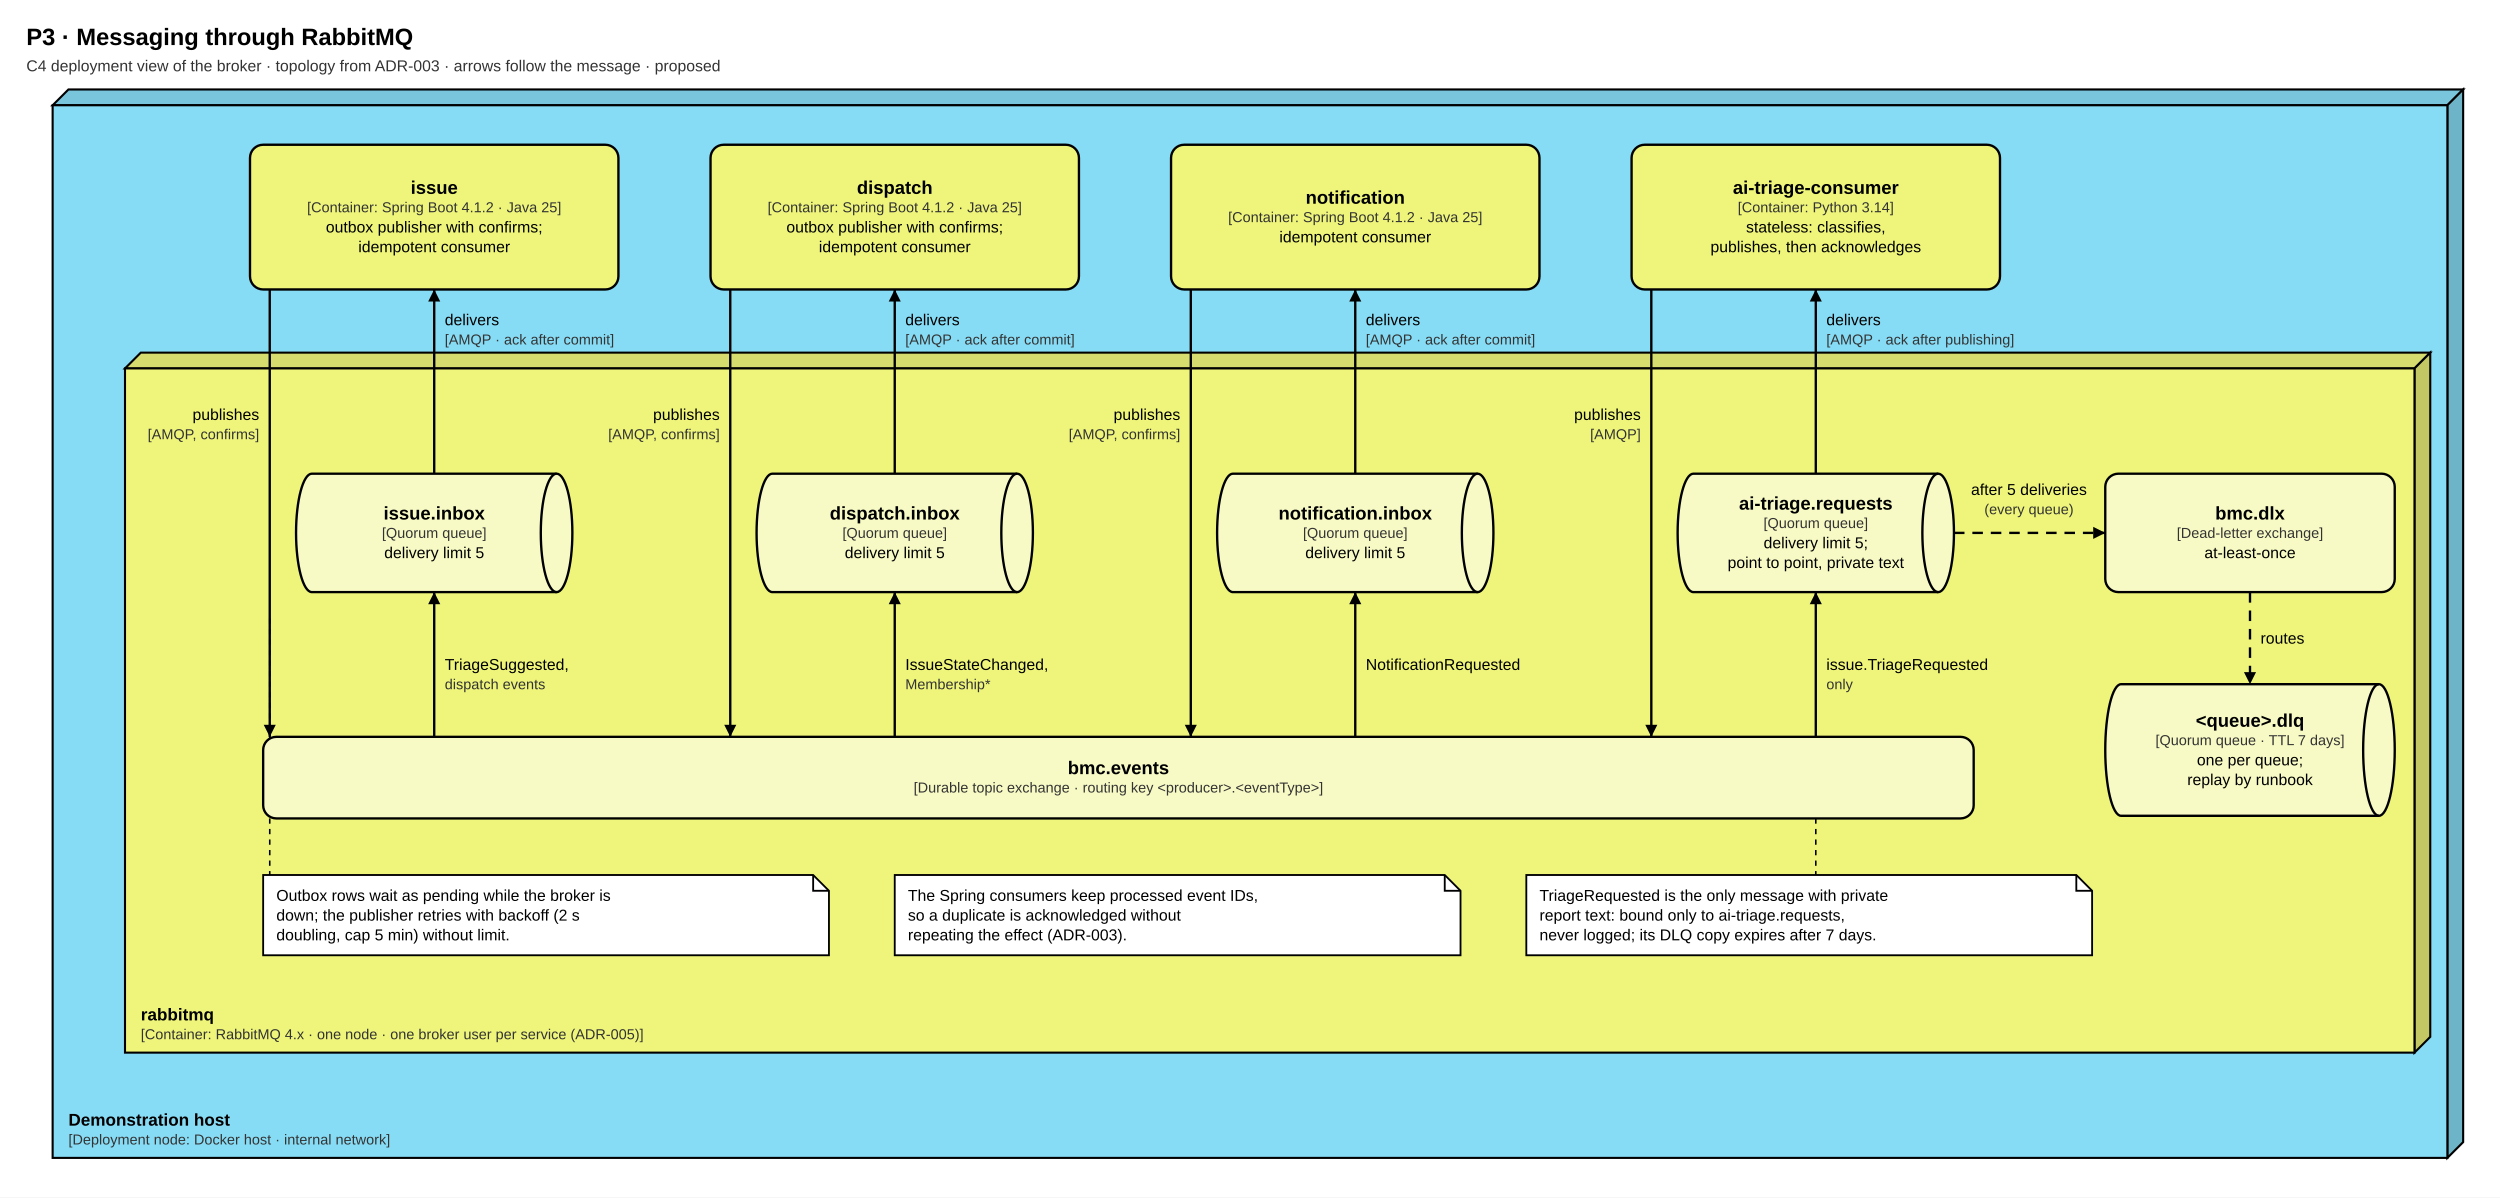
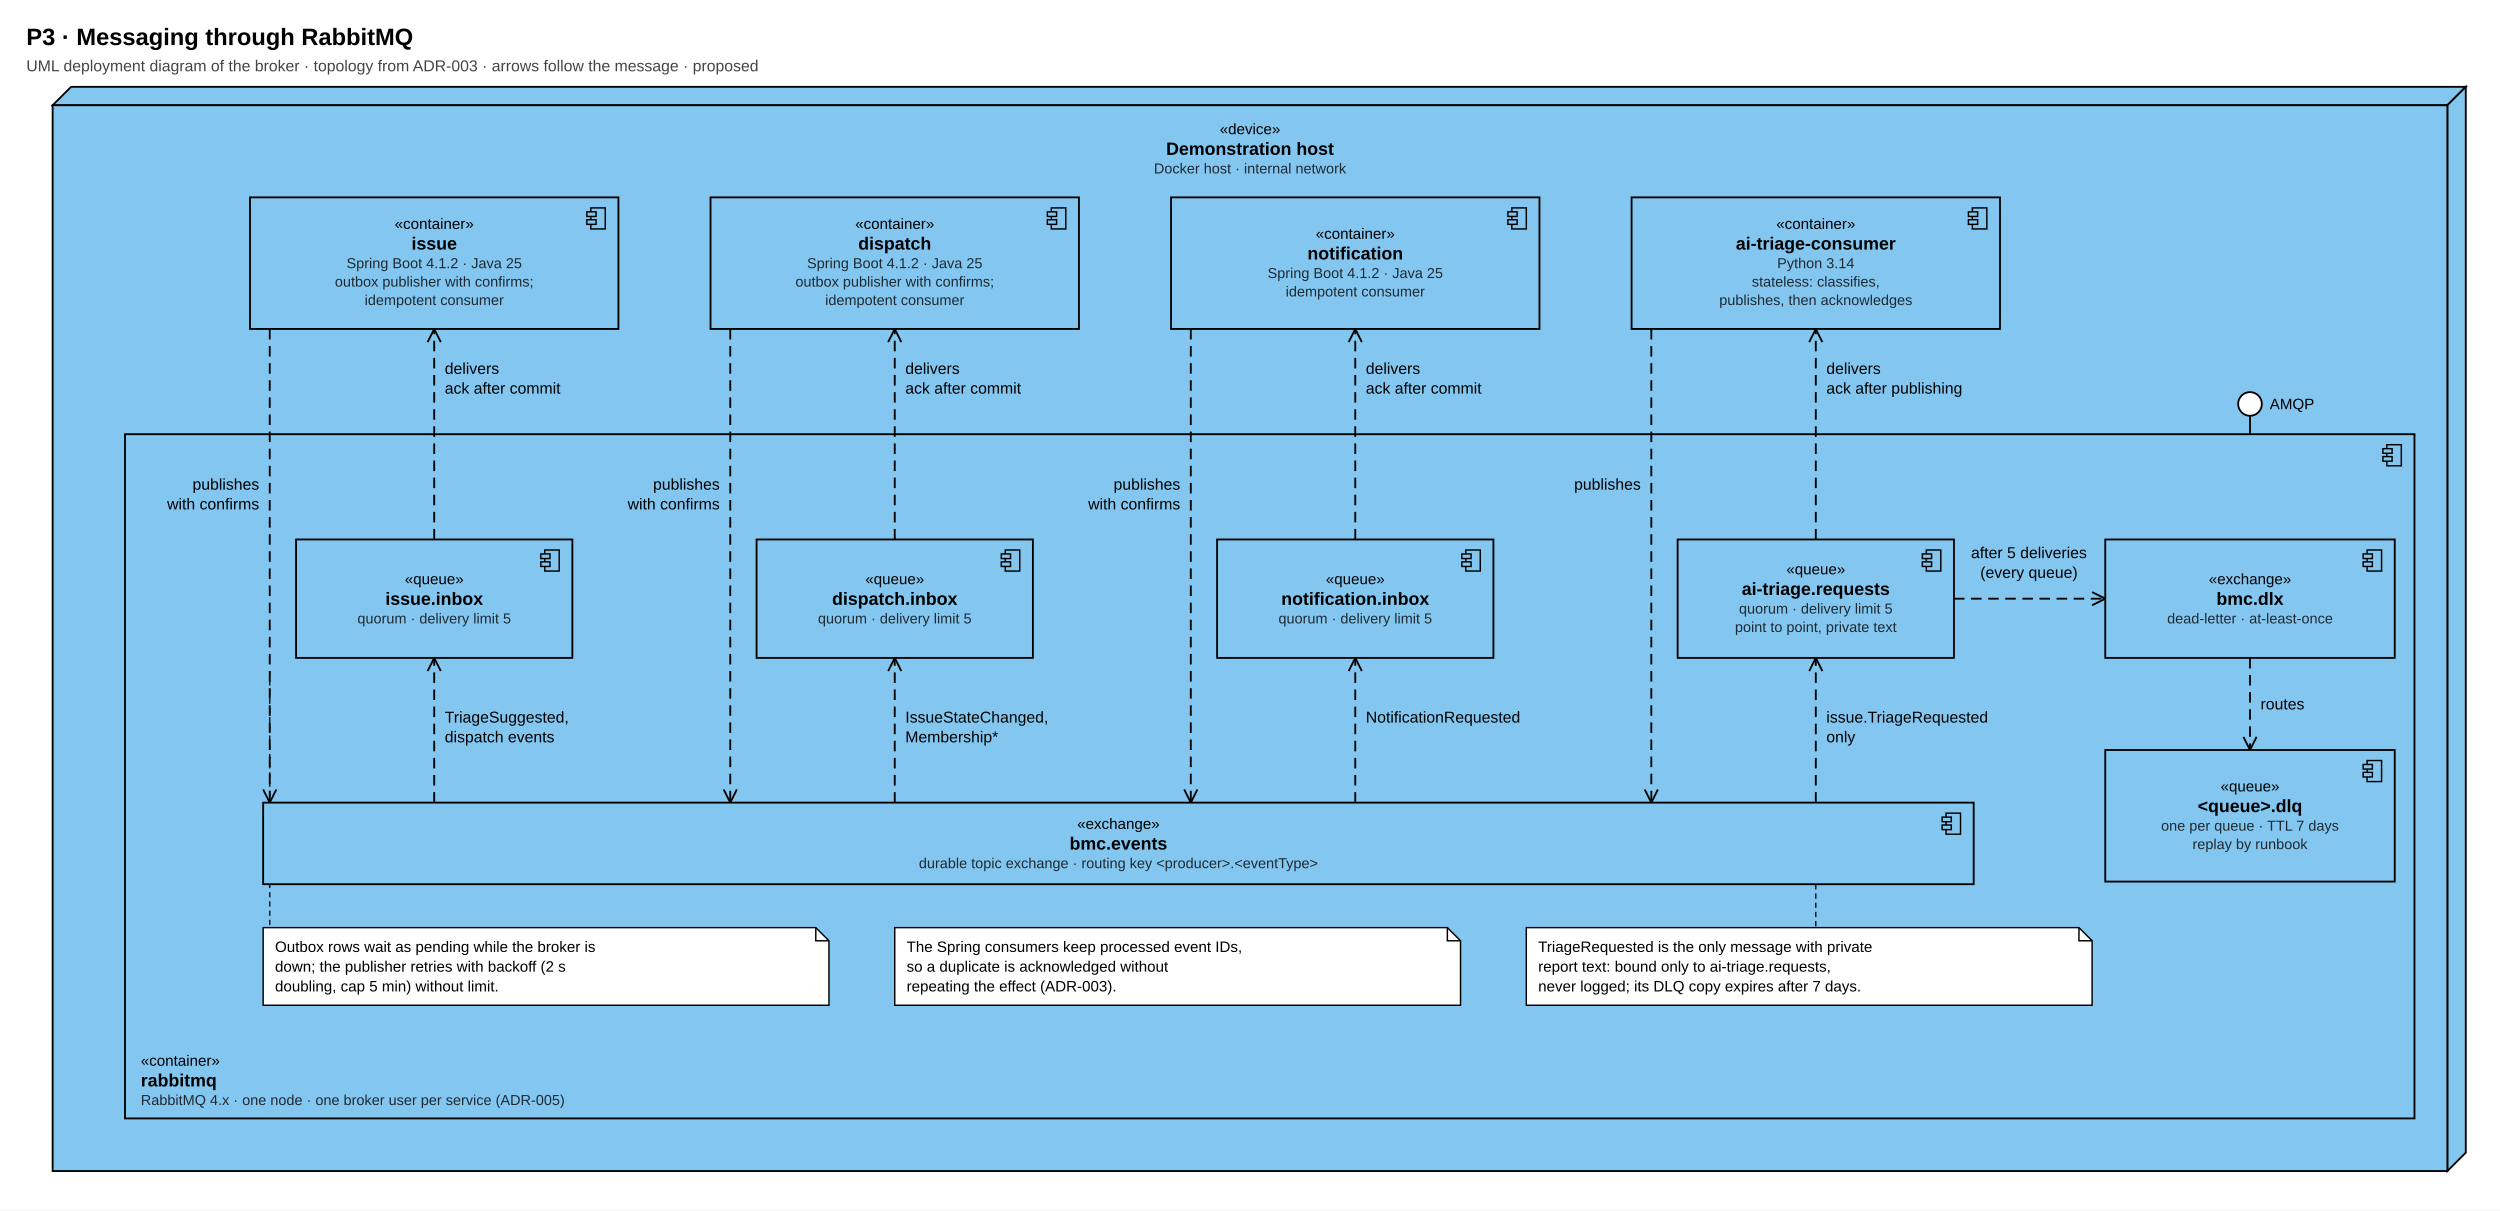
- <svg xmlns="http://www.w3.org/2000/svg" width="1900" height="910" viewBox="0 0 1900 910" font-family="Arial, 'Liberation Sans', Helvetica, sans-serif">
+ <svg xmlns="http://www.w3.org/2000/svg" width="1900" height="920" viewBox="0 0 1900 920" font-family="Arial, 'Liberation Sans', Helvetica, sans-serif">
  <defs>
-     <marker id="arrow" viewBox="0 0 12 12" refX="11" refY="6" markerWidth="11" markerHeight="11" markerUnits="userSpaceOnUse" orient="auto">
-       <path d="M1 1 L11 6 L1 11 Z" fill="#000000" />
+     <marker id="open" viewBox="0 0 12 12" refX="11" refY="6" markerWidth="12" markerHeight="12" markerUnits="userSpaceOnUse" orient="auto">
+       <path d="M1 1 L11 6 L1 11" fill="none" stroke="#000000" stroke-width="1.4" />
    </marker>
  </defs>
  <rect width="100%" height="100%" fill="#FFFFFF" />
-   <path d="M40 80 l12 -12 h1820 l-12 12 z" fill="#79C6DC" stroke="#000000" stroke-width="1.6" />
-   <path d="M1860 80 l12 -12 v800 l-12 12 z" fill="#6EB4C8" stroke="#000000" stroke-width="1.6" />
-   <rect x="40" y="80" width="1820" height="800" fill="#87DCF5" stroke="#000000" stroke-width="1.6" />
-   <text x="52" y="851" font-size="13" font-weight="bold" fill="#000000" text-anchor="start" dominant-baseline="central">Demonstration host</text>
-   <text x="52" y="866" font-size="11" font-weight="normal" fill="#333333" text-anchor="start" dominant-baseline="central">[Deployment node: Docker host · internal network]</text>
-   <path d="M95 280 l12 -12 h1740 l-12 12 z" fill="#D6DC6D" stroke="#000000" stroke-width="1.6" />
-   <path d="M1835 280 l12 -12 v520 l-12 12 z" fill="#C3C864" stroke="#000000" stroke-width="1.6" />
-   <rect x="95" y="280" width="1740" height="520" fill="#EEF57A" stroke="#000000" stroke-width="1.6" />
-   <text x="107" y="771" font-size="13" font-weight="bold" fill="#000000" text-anchor="start" dominant-baseline="central">rabbitmq</text>
-   <text x="107" y="786" font-size="11" font-weight="normal" fill="#333333" text-anchor="start" dominant-baseline="central">[Container: RabbitMQ 4.x · one node · one broker user per service (ADR-005)]</text>
-   <path d="M330 560 L330 450" stroke="#000000" stroke-width="1.8" fill="none" marker-end="url(#arrow)" />
-   <text stroke="#EEF57A" stroke-width="5" stroke-linejoin="round" x="338" y="505" font-size="12" font-weight="normal" fill="#000000" text-anchor="start" dominant-baseline="central">TriageSuggested,</text>
-   <text stroke="#EEF57A" stroke-width="5" stroke-linejoin="round" x="338" y="520" font-size="11" font-weight="normal" fill="#333333" text-anchor="start" dominant-baseline="central">dispatch events</text>
-   <text x="338" y="505" font-size="12" font-weight="normal" fill="#000000" text-anchor="start" dominant-baseline="central">TriageSuggested,</text>
-   <text x="338" y="520" font-size="11" font-weight="normal" fill="#333333" text-anchor="start" dominant-baseline="central">dispatch events</text>
-   <path d="M330 360 L330 220" stroke="#000000" stroke-width="1.8" fill="none" marker-end="url(#arrow)" />
-   <text stroke="#87DCF5" stroke-width="5" stroke-linejoin="round" x="338" y="243" font-size="12" font-weight="normal" fill="#000000" text-anchor="start" dominant-baseline="central">delivers</text>
-   <text stroke="#87DCF5" stroke-width="5" stroke-linejoin="round" x="338" y="258" font-size="11" font-weight="normal" fill="#333333" text-anchor="start" dominant-baseline="central">[AMQP · ack after commit]</text>
-   <text x="338" y="243" font-size="12" font-weight="normal" fill="#000000" text-anchor="start" dominant-baseline="central">delivers</text>
-   <text x="338" y="258" font-size="11" font-weight="normal" fill="#333333" text-anchor="start" dominant-baseline="central">[AMQP · ack after commit]</text>
-   <path d="M205 220 L205 560" stroke="#000000" stroke-width="1.8" fill="none" marker-end="url(#arrow)" />
-   <text stroke="#EEF57A" stroke-width="5" stroke-linejoin="round" x="197" y="315" font-size="12" font-weight="normal" fill="#000000" text-anchor="end" dominant-baseline="central">publishes</text>
-   <text stroke="#EEF57A" stroke-width="5" stroke-linejoin="round" x="197" y="330" font-size="11" font-weight="normal" fill="#333333" text-anchor="end" dominant-baseline="central">[AMQP, confirms]</text>
-   <text x="197" y="315" font-size="12" font-weight="normal" fill="#000000" text-anchor="end" dominant-baseline="central">publishes</text>
-   <text x="197" y="330" font-size="11" font-weight="normal" fill="#333333" text-anchor="end" dominant-baseline="central">[AMQP, confirms]</text>
-   <path d="M680 560 L680 450" stroke="#000000" stroke-width="1.8" fill="none" marker-end="url(#arrow)" />
-   <text stroke="#EEF57A" stroke-width="5" stroke-linejoin="round" x="688" y="505" font-size="12" font-weight="normal" fill="#000000" text-anchor="start" dominant-baseline="central">IssueStateChanged,</text>
-   <text stroke="#EEF57A" stroke-width="5" stroke-linejoin="round" x="688" y="520" font-size="11" font-weight="normal" fill="#333333" text-anchor="start" dominant-baseline="central">Membership*</text>
-   <text x="688" y="505" font-size="12" font-weight="normal" fill="#000000" text-anchor="start" dominant-baseline="central">IssueStateChanged,</text>
-   <text x="688" y="520" font-size="11" font-weight="normal" fill="#333333" text-anchor="start" dominant-baseline="central">Membership*</text>
-   <path d="M680 360 L680 220" stroke="#000000" stroke-width="1.8" fill="none" marker-end="url(#arrow)" />
-   <text stroke="#87DCF5" stroke-width="5" stroke-linejoin="round" x="688" y="243" font-size="12" font-weight="normal" fill="#000000" text-anchor="start" dominant-baseline="central">delivers</text>
-   <text stroke="#87DCF5" stroke-width="5" stroke-linejoin="round" x="688" y="258" font-size="11" font-weight="normal" fill="#333333" text-anchor="start" dominant-baseline="central">[AMQP · ack after commit]</text>
-   <text x="688" y="243" font-size="12" font-weight="normal" fill="#000000" text-anchor="start" dominant-baseline="central">delivers</text>
-   <text x="688" y="258" font-size="11" font-weight="normal" fill="#333333" text-anchor="start" dominant-baseline="central">[AMQP · ack after commit]</text>
-   <path d="M555 220 L555 560" stroke="#000000" stroke-width="1.8" fill="none" marker-end="url(#arrow)" />
-   <text stroke="#EEF57A" stroke-width="5" stroke-linejoin="round" x="547" y="315" font-size="12" font-weight="normal" fill="#000000" text-anchor="end" dominant-baseline="central">publishes</text>
-   <text stroke="#EEF57A" stroke-width="5" stroke-linejoin="round" x="547" y="330" font-size="11" font-weight="normal" fill="#333333" text-anchor="end" dominant-baseline="central">[AMQP, confirms]</text>
-   <text x="547" y="315" font-size="12" font-weight="normal" fill="#000000" text-anchor="end" dominant-baseline="central">publishes</text>
-   <text x="547" y="330" font-size="11" font-weight="normal" fill="#333333" text-anchor="end" dominant-baseline="central">[AMQP, confirms]</text>
-   <path d="M1030 560 L1030 450" stroke="#000000" stroke-width="1.8" fill="none" marker-end="url(#arrow)" />
-   <text stroke="#EEF57A" stroke-width="5" stroke-linejoin="round" x="1038" y="505" font-size="12" font-weight="normal" fill="#000000" text-anchor="start" dominant-baseline="central">NotificationRequested</text>
-   <text x="1038" y="505" font-size="12" font-weight="normal" fill="#000000" text-anchor="start" dominant-baseline="central">NotificationRequested</text>
-   <path d="M1030 360 L1030 220" stroke="#000000" stroke-width="1.8" fill="none" marker-end="url(#arrow)" />
-   <text stroke="#87DCF5" stroke-width="5" stroke-linejoin="round" x="1038" y="243" font-size="12" font-weight="normal" fill="#000000" text-anchor="start" dominant-baseline="central">delivers</text>
-   <text stroke="#87DCF5" stroke-width="5" stroke-linejoin="round" x="1038" y="258" font-size="11" font-weight="normal" fill="#333333" text-anchor="start" dominant-baseline="central">[AMQP · ack after commit]</text>
-   <text x="1038" y="243" font-size="12" font-weight="normal" fill="#000000" text-anchor="start" dominant-baseline="central">delivers</text>
-   <text x="1038" y="258" font-size="11" font-weight="normal" fill="#333333" text-anchor="start" dominant-baseline="central">[AMQP · ack after commit]</text>
-   <path d="M905 220 L905 560" stroke="#000000" stroke-width="1.8" fill="none" marker-end="url(#arrow)" />
-   <text stroke="#EEF57A" stroke-width="5" stroke-linejoin="round" x="897" y="315" font-size="12" font-weight="normal" fill="#000000" text-anchor="end" dominant-baseline="central">publishes</text>
-   <text stroke="#EEF57A" stroke-width="5" stroke-linejoin="round" x="897" y="330" font-size="11" font-weight="normal" fill="#333333" text-anchor="end" dominant-baseline="central">[AMQP, confirms]</text>
-   <text x="897" y="315" font-size="12" font-weight="normal" fill="#000000" text-anchor="end" dominant-baseline="central">publishes</text>
-   <text x="897" y="330" font-size="11" font-weight="normal" fill="#333333" text-anchor="end" dominant-baseline="central">[AMQP, confirms]</text>
-   <path d="M1380 560 L1380 450" stroke="#000000" stroke-width="1.8" fill="none" marker-end="url(#arrow)" />
-   <text stroke="#EEF57A" stroke-width="5" stroke-linejoin="round" x="1388" y="505" font-size="12" font-weight="normal" fill="#000000" text-anchor="start" dominant-baseline="central">issue.TriageRequested</text>
-   <text stroke="#EEF57A" stroke-width="5" stroke-linejoin="round" x="1388" y="520" font-size="11" font-weight="normal" fill="#333333" text-anchor="start" dominant-baseline="central">only</text>
-   <text x="1388" y="505" font-size="12" font-weight="normal" fill="#000000" text-anchor="start" dominant-baseline="central">issue.TriageRequested</text>
-   <text x="1388" y="520" font-size="11" font-weight="normal" fill="#333333" text-anchor="start" dominant-baseline="central">only</text>
-   <path d="M1380 360 L1380 220" stroke="#000000" stroke-width="1.8" fill="none" marker-end="url(#arrow)" />
-   <text stroke="#87DCF5" stroke-width="5" stroke-linejoin="round" x="1388" y="243" font-size="12" font-weight="normal" fill="#000000" text-anchor="start" dominant-baseline="central">delivers</text>
-   <text stroke="#87DCF5" stroke-width="5" stroke-linejoin="round" x="1388" y="258" font-size="11" font-weight="normal" fill="#333333" text-anchor="start" dominant-baseline="central">[AMQP · ack after publishing]</text>
-   <text x="1388" y="243" font-size="12" font-weight="normal" fill="#000000" text-anchor="start" dominant-baseline="central">delivers</text>
-   <text x="1388" y="258" font-size="11" font-weight="normal" fill="#333333" text-anchor="start" dominant-baseline="central">[AMQP · ack after publishing]</text>
-   <path d="M1255 220 L1255 560" stroke="#000000" stroke-width="1.8" fill="none" marker-end="url(#arrow)" />
-   <text stroke="#EEF57A" stroke-width="5" stroke-linejoin="round" x="1247" y="315" font-size="12" font-weight="normal" fill="#000000" text-anchor="end" dominant-baseline="central">publishes</text>
-   <text stroke="#EEF57A" stroke-width="5" stroke-linejoin="round" x="1247" y="330" font-size="11" font-weight="normal" fill="#333333" text-anchor="end" dominant-baseline="central">[AMQP]</text>
-   <text x="1247" y="315" font-size="12" font-weight="normal" fill="#000000" text-anchor="end" dominant-baseline="central">publishes</text>
-   <text x="1247" y="330" font-size="11" font-weight="normal" fill="#333333" text-anchor="end" dominant-baseline="central">[AMQP]</text>
-   <path d="M1485 405 L1600 405" stroke="#000000" stroke-width="1.8" fill="none" stroke-dasharray="8 6" marker-end="url(#arrow)" />
-   <text stroke="#EEF57A" stroke-width="5" stroke-linejoin="round" x="1542" y="372" font-size="12" font-weight="normal" fill="#000000" text-anchor="middle" dominant-baseline="central">after 5 deliveries</text>
-   <text stroke="#EEF57A" stroke-width="5" stroke-linejoin="round" x="1542" y="387" font-size="11" font-weight="normal" fill="#333333" text-anchor="middle" dominant-baseline="central">(every queue)</text>
-   <text x="1542" y="372" font-size="12" font-weight="normal" fill="#000000" text-anchor="middle" dominant-baseline="central">after 5 deliveries</text>
-   <text x="1542" y="387" font-size="11" font-weight="normal" fill="#333333" text-anchor="middle" dominant-baseline="central">(every queue)</text>
-   <path d="M1710 450 L1710 520" stroke="#000000" stroke-width="1.8" fill="none" stroke-dasharray="8 6" marker-end="url(#arrow)" />
-   <text stroke="#EEF57A" stroke-width="5" stroke-linejoin="round" x="1718" y="485" font-size="12" font-weight="normal" fill="#000000" text-anchor="start" dominant-baseline="central">routes</text>
-   <text x="1718" y="485" font-size="12" font-weight="normal" fill="#000000" text-anchor="start" dominant-baseline="central">routes</text>
-   <path d="M205 470 L205 665" stroke="#000000" stroke-width="1.2" stroke-dasharray="4 4" fill="none" />
-   <path d="M1380 622 L1380 665" stroke="#000000" stroke-width="1.2" stroke-dasharray="4 4" fill="none" />
+   <path d="M40 80 l14 -14 h1820 l-14 14 z" fill="#83C6EF" stroke="#000000" stroke-width="1.4" />
+   <path d="M1860 80 l14 -14 v810 l-14 14 z" fill="#83C6EF" stroke="#000000" stroke-width="1.4" />
+   <rect x="40" y="80" width="1820" height="810" fill="#83C6EF" stroke="#000000" stroke-width="1.4" />
+   <text x="950.0" y="98" font-size="11.5" fill="#000000" text-anchor="middle" dominant-baseline="central">«device»</text>
+   <text x="950.0" y="113" font-size="13.5" font-weight="bold" fill="#000000" text-anchor="middle" dominant-baseline="central">Demonstration host</text>
+   <text x="950.0" y="128" font-size="11" fill="#1F2A33" text-anchor="middle" dominant-baseline="central">Docker host · internal network</text>
+   <rect x="95" y="330" width="1740" height="520" fill="#83C6EF" stroke="#000000" stroke-width="1.4" />
+   <rect x="1814" y="338" width="11" height="16" stroke="#000000" stroke-width="1.1" fill="#83C6EF" />
+   <rect x="1811" y="341" width="7" height="3.5" stroke="#000000" stroke-width="1.1" fill="#83C6EF" />
+   <rect x="1811" y="347" width="7" height="3.5" stroke="#000000" stroke-width="1.1" fill="#83C6EF" />
+   <text x="107" y="806" font-size="11.5" fill="#000000" text-anchor="start" dominant-baseline="central">«container»</text>
+   <text x="107" y="821" font-size="13.5" font-weight="bold" fill="#000000" text-anchor="start" dominant-baseline="central">rabbitmq</text>
+   <text x="107" y="836" font-size="11" fill="#1F2A33" text-anchor="start" dominant-baseline="central">RabbitMQ 4.x · one node · one broker user per service (ADR-005)</text>
+   <path d="M330 610 L330 500" stroke="#000000" stroke-width="1.4" fill="none" stroke-dasharray="8 5" marker-end="url(#open)" />
+   <text stroke="#83C6EF" stroke-width="5" stroke-linejoin="round" x="338" y="545" font-size="12" fill="#000000" text-anchor="start" dominant-baseline="central">TriageSuggested,</text>
+   <text x="338" y="545" font-size="12" fill="#000000" text-anchor="start" dominant-baseline="central">TriageSuggested,</text>
+   <text stroke="#83C6EF" stroke-width="5" stroke-linejoin="round" x="338" y="560" font-size="12" fill="#000000" text-anchor="start" dominant-baseline="central">dispatch events</text>
+   <text x="338" y="560" font-size="12" fill="#000000" text-anchor="start" dominant-baseline="central">dispatch events</text>
+   <path d="M330 410 L330 250" stroke="#000000" stroke-width="1.4" fill="none" stroke-dasharray="8 5" marker-end="url(#open)" />
+   <text stroke="#83C6EF" stroke-width="5" stroke-linejoin="round" x="338" y="280" font-size="12" fill="#000000" text-anchor="start" dominant-baseline="central">delivers</text>
+   <text x="338" y="280" font-size="12" fill="#000000" text-anchor="start" dominant-baseline="central">delivers</text>
+   <text stroke="#83C6EF" stroke-width="5" stroke-linejoin="round" x="338" y="295" font-size="12" fill="#000000" text-anchor="start" dominant-baseline="central">ack after commit</text>
+   <text x="338" y="295" font-size="12" fill="#000000" text-anchor="start" dominant-baseline="central">ack after commit</text>
+   <path d="M205 250 L205 610" stroke="#000000" stroke-width="1.4" fill="none" stroke-dasharray="8 5" marker-end="url(#open)" />
+   <text stroke="#83C6EF" stroke-width="5" stroke-linejoin="round" x="197" y="368" font-size="12" fill="#000000" text-anchor="end" dominant-baseline="central">publishes</text>
+   <text x="197" y="368" font-size="12" fill="#000000" text-anchor="end" dominant-baseline="central">publishes</text>
+   <text stroke="#83C6EF" stroke-width="5" stroke-linejoin="round" x="197" y="383" font-size="12" fill="#000000" text-anchor="end" dominant-baseline="central">with confirms</text>
+   <text x="197" y="383" font-size="12" fill="#000000" text-anchor="end" dominant-baseline="central">with confirms</text>
+   <path d="M680 610 L680 500" stroke="#000000" stroke-width="1.4" fill="none" stroke-dasharray="8 5" marker-end="url(#open)" />
+   <text stroke="#83C6EF" stroke-width="5" stroke-linejoin="round" x="688" y="545" font-size="12" fill="#000000" text-anchor="start" dominant-baseline="central">IssueStateChanged,</text>
+   <text x="688" y="545" font-size="12" fill="#000000" text-anchor="start" dominant-baseline="central">IssueStateChanged,</text>
+   <text stroke="#83C6EF" stroke-width="5" stroke-linejoin="round" x="688" y="560" font-size="12" fill="#000000" text-anchor="start" dominant-baseline="central">Membership*</text>
+   <text x="688" y="560" font-size="12" fill="#000000" text-anchor="start" dominant-baseline="central">Membership*</text>
+   <path d="M680 410 L680 250" stroke="#000000" stroke-width="1.4" fill="none" stroke-dasharray="8 5" marker-end="url(#open)" />
+   <text stroke="#83C6EF" stroke-width="5" stroke-linejoin="round" x="688" y="280" font-size="12" fill="#000000" text-anchor="start" dominant-baseline="central">delivers</text>
+   <text x="688" y="280" font-size="12" fill="#000000" text-anchor="start" dominant-baseline="central">delivers</text>
+   <text stroke="#83C6EF" stroke-width="5" stroke-linejoin="round" x="688" y="295" font-size="12" fill="#000000" text-anchor="start" dominant-baseline="central">ack after commit</text>
+   <text x="688" y="295" font-size="12" fill="#000000" text-anchor="start" dominant-baseline="central">ack after commit</text>
+   <path d="M555 250 L555 610" stroke="#000000" stroke-width="1.4" fill="none" stroke-dasharray="8 5" marker-end="url(#open)" />
+   <text stroke="#83C6EF" stroke-width="5" stroke-linejoin="round" x="547" y="368" font-size="12" fill="#000000" text-anchor="end" dominant-baseline="central">publishes</text>
+   <text x="547" y="368" font-size="12" fill="#000000" text-anchor="end" dominant-baseline="central">publishes</text>
+   <text stroke="#83C6EF" stroke-width="5" stroke-linejoin="round" x="547" y="383" font-size="12" fill="#000000" text-anchor="end" dominant-baseline="central">with confirms</text>
+   <text x="547" y="383" font-size="12" fill="#000000" text-anchor="end" dominant-baseline="central">with confirms</text>
+   <path d="M1030 610 L1030 500" stroke="#000000" stroke-width="1.4" fill="none" stroke-dasharray="8 5" marker-end="url(#open)" />
+   <text stroke="#83C6EF" stroke-width="5" stroke-linejoin="round" x="1038" y="545" font-size="12" fill="#000000" text-anchor="start" dominant-baseline="central">NotificationRequested</text>
+   <text x="1038" y="545" font-size="12" fill="#000000" text-anchor="start" dominant-baseline="central">NotificationRequested</text>
+   <path d="M1030 410 L1030 250" stroke="#000000" stroke-width="1.4" fill="none" stroke-dasharray="8 5" marker-end="url(#open)" />
+   <text stroke="#83C6EF" stroke-width="5" stroke-linejoin="round" x="1038" y="280" font-size="12" fill="#000000" text-anchor="start" dominant-baseline="central">delivers</text>
+   <text x="1038" y="280" font-size="12" fill="#000000" text-anchor="start" dominant-baseline="central">delivers</text>
+   <text stroke="#83C6EF" stroke-width="5" stroke-linejoin="round" x="1038" y="295" font-size="12" fill="#000000" text-anchor="start" dominant-baseline="central">ack after commit</text>
+   <text x="1038" y="295" font-size="12" fill="#000000" text-anchor="start" dominant-baseline="central">ack after commit</text>
+   <path d="M905 250 L905 610" stroke="#000000" stroke-width="1.4" fill="none" stroke-dasharray="8 5" marker-end="url(#open)" />
+   <text stroke="#83C6EF" stroke-width="5" stroke-linejoin="round" x="897" y="368" font-size="12" fill="#000000" text-anchor="end" dominant-baseline="central">publishes</text>
+   <text x="897" y="368" font-size="12" fill="#000000" text-anchor="end" dominant-baseline="central">publishes</text>
+   <text stroke="#83C6EF" stroke-width="5" stroke-linejoin="round" x="897" y="383" font-size="12" fill="#000000" text-anchor="end" dominant-baseline="central">with confirms</text>
+   <text x="897" y="383" font-size="12" fill="#000000" text-anchor="end" dominant-baseline="central">with confirms</text>
+   <path d="M1380 610 L1380 500" stroke="#000000" stroke-width="1.4" fill="none" stroke-dasharray="8 5" marker-end="url(#open)" />
+   <text stroke="#83C6EF" stroke-width="5" stroke-linejoin="round" x="1388" y="545" font-size="12" fill="#000000" text-anchor="start" dominant-baseline="central">issue.TriageRequested</text>
+   <text x="1388" y="545" font-size="12" fill="#000000" text-anchor="start" dominant-baseline="central">issue.TriageRequested</text>
+   <text stroke="#83C6EF" stroke-width="5" stroke-linejoin="round" x="1388" y="560" font-size="12" fill="#000000" text-anchor="start" dominant-baseline="central">only</text>
+   <text x="1388" y="560" font-size="12" fill="#000000" text-anchor="start" dominant-baseline="central">only</text>
+   <path d="M1380 410 L1380 250" stroke="#000000" stroke-width="1.4" fill="none" stroke-dasharray="8 5" marker-end="url(#open)" />
+   <text stroke="#83C6EF" stroke-width="5" stroke-linejoin="round" x="1388" y="280" font-size="12" fill="#000000" text-anchor="start" dominant-baseline="central">delivers</text>
+   <text x="1388" y="280" font-size="12" fill="#000000" text-anchor="start" dominant-baseline="central">delivers</text>
+   <text stroke="#83C6EF" stroke-width="5" stroke-linejoin="round" x="1388" y="295" font-size="12" fill="#000000" text-anchor="start" dominant-baseline="central">ack after publishing</text>
+   <text x="1388" y="295" font-size="12" fill="#000000" text-anchor="start" dominant-baseline="central">ack after publishing</text>
+   <path d="M1255 250 L1255 610" stroke="#000000" stroke-width="1.4" fill="none" stroke-dasharray="8 5" marker-end="url(#open)" />
+   <text stroke="#83C6EF" stroke-width="5" stroke-linejoin="round" x="1247" y="368" font-size="12" fill="#000000" text-anchor="end" dominant-baseline="central">publishes</text>
+   <text x="1247" y="368" font-size="12" fill="#000000" text-anchor="end" dominant-baseline="central">publishes</text>
+   <path d="M1485 455 L1600 455" stroke="#000000" stroke-width="1.4" fill="none" stroke-dasharray="8 5" marker-end="url(#open)" />
+   <text stroke="#83C6EF" stroke-width="5" stroke-linejoin="round" x="1542" y="420" font-size="12" fill="#000000" text-anchor="middle" dominant-baseline="central">after 5 deliveries</text>
+   <text x="1542" y="420" font-size="12" fill="#000000" text-anchor="middle" dominant-baseline="central">after 5 deliveries</text>
+   <text stroke="#83C6EF" stroke-width="5" stroke-linejoin="round" x="1542" y="435" font-size="12" fill="#000000" text-anchor="middle" dominant-baseline="central">(every queue)</text>
+   <text x="1542" y="435" font-size="12" fill="#000000" text-anchor="middle" dominant-baseline="central">(every queue)</text>
+   <path d="M1710 500 L1710 570" stroke="#000000" stroke-width="1.4" fill="none" stroke-dasharray="8 5" marker-end="url(#open)" />
+   <text stroke="#83C6EF" stroke-width="5" stroke-linejoin="round" x="1718" y="535" font-size="12" fill="#000000" text-anchor="start" dominant-baseline="central">routes</text>
+   <text x="1718" y="535" font-size="12" fill="#000000" text-anchor="start" dominant-baseline="central">routes</text>
+   <path d="M205 510 L205 705" stroke="#000000" stroke-width="1" stroke-dasharray="4 3" fill="none" />
+   <path d="M1380 672 L1380 705" stroke="#000000" stroke-width="1" stroke-dasharray="4 3" fill="none" />
  <text x="20" y="28" font-size="18" font-weight="bold" fill="#000000" text-anchor="start" dominant-baseline="central">P3 · Messaging through RabbitMQ</text>
-   <text x="20" y="50" font-size="12" font-weight="normal" fill="#333333" text-anchor="start" dominant-baseline="central">C4 deployment view of the broker · topology from ADR-003 · arrows follow the message · proposed</text>
-   <rect x="190" y="110" width="280" height="110" rx="10" fill="#EEF57A" stroke="#000000" stroke-width="1.8" />
-   <text x="330.0" y="142.5" font-size="14" font-weight="bold" fill="#000000" text-anchor="middle" dominant-baseline="central">issue</text>
-   <text x="330.0" y="157.5" font-size="11" font-weight="normal" fill="#333333" text-anchor="middle" dominant-baseline="central">[Container: Spring Boot 4.1.2 · Java 25]</text>
-   <text x="330.0" y="172.5" font-size="12" font-weight="normal" fill="#000000" text-anchor="middle" dominant-baseline="central">outbox publisher with confirms;</text>
-   <text x="330.0" y="187.5" font-size="12" font-weight="normal" fill="#000000" text-anchor="middle" dominant-baseline="central">idempotent consumer</text>
-   <rect x="540" y="110" width="280" height="110" rx="10" fill="#EEF57A" stroke="#000000" stroke-width="1.8" />
-   <text x="680.0" y="142.5" font-size="14" font-weight="bold" fill="#000000" text-anchor="middle" dominant-baseline="central">dispatch</text>
-   <text x="680.0" y="157.5" font-size="11" font-weight="normal" fill="#333333" text-anchor="middle" dominant-baseline="central">[Container: Spring Boot 4.1.2 · Java 25]</text>
-   <text x="680.0" y="172.5" font-size="12" font-weight="normal" fill="#000000" text-anchor="middle" dominant-baseline="central">outbox publisher with confirms;</text>
-   <text x="680.0" y="187.5" font-size="12" font-weight="normal" fill="#000000" text-anchor="middle" dominant-baseline="central">idempotent consumer</text>
-   <rect x="890" y="110" width="280" height="110" rx="10" fill="#EEF57A" stroke="#000000" stroke-width="1.8" />
-   <text x="1030.0" y="150.0" font-size="14" font-weight="bold" fill="#000000" text-anchor="middle" dominant-baseline="central">notification</text>
-   <text x="1030.0" y="165.0" font-size="11" font-weight="normal" fill="#333333" text-anchor="middle" dominant-baseline="central">[Container: Spring Boot 4.1.2 · Java 25]</text>
-   <text x="1030.0" y="180.0" font-size="12" font-weight="normal" fill="#000000" text-anchor="middle" dominant-baseline="central">idempotent consumer</text>
-   <rect x="1240" y="110" width="280" height="110" rx="10" fill="#EEF57A" stroke="#000000" stroke-width="1.8" />
-   <text x="1380.0" y="142.5" font-size="14" font-weight="bold" fill="#000000" text-anchor="middle" dominant-baseline="central">ai-triage-consumer</text>
-   <text x="1380.0" y="157.5" font-size="11" font-weight="normal" fill="#333333" text-anchor="middle" dominant-baseline="central">[Container: Python 3.14]</text>
-   <text x="1380.0" y="172.5" font-size="12" font-weight="normal" fill="#000000" text-anchor="middle" dominant-baseline="central">stateless: classifies,</text>
-   <text x="1380.0" y="187.5" font-size="12" font-weight="normal" fill="#000000" text-anchor="middle" dominant-baseline="central">publishes, then acknowledges</text>
-   <rect x="200" y="560" width="1300" height="62" rx="10" fill="#F7FAC4" stroke="#000000" stroke-width="1.8" />
-   <text x="850.0" y="583.5" font-size="14" font-weight="bold" fill="#000000" text-anchor="middle" dominant-baseline="central">bmc.events</text>
-   <text x="850.0" y="598.5" font-size="11" font-weight="normal" fill="#333333" text-anchor="middle" dominant-baseline="central">[Durable topic exchange · routing key &lt;producer&gt;.&lt;eventType&gt;]</text>
-   <path d="M237 360 h186 a12 45.0 0 0 1 0 90 h-186 a12 45.0 0 0 1 0 -90 z" fill="#F7FAC4" stroke="#000000" stroke-width="1.8" />
-   <path d="M423 360 a12 45.0 0 0 0 0 90" fill="none" stroke="#000000" stroke-width="1.8" />
-   <text x="330.0" y="390.0" font-size="14" font-weight="bold" fill="#000000" text-anchor="middle" dominant-baseline="central">issue.inbox</text>
-   <text x="330.0" y="405.0" font-size="11" font-weight="normal" fill="#333333" text-anchor="middle" dominant-baseline="central">[Quorum queue]</text>
-   <text x="330.0" y="420.0" font-size="12" font-weight="normal" fill="#000000" text-anchor="middle" dominant-baseline="central">delivery limit 5</text>
-   <path d="M587 360 h186 a12 45.0 0 0 1 0 90 h-186 a12 45.0 0 0 1 0 -90 z" fill="#F7FAC4" stroke="#000000" stroke-width="1.8" />
-   <path d="M773 360 a12 45.0 0 0 0 0 90" fill="none" stroke="#000000" stroke-width="1.8" />
-   <text x="680.0" y="390.0" font-size="14" font-weight="bold" fill="#000000" text-anchor="middle" dominant-baseline="central">dispatch.inbox</text>
-   <text x="680.0" y="405.0" font-size="11" font-weight="normal" fill="#333333" text-anchor="middle" dominant-baseline="central">[Quorum queue]</text>
-   <text x="680.0" y="420.0" font-size="12" font-weight="normal" fill="#000000" text-anchor="middle" dominant-baseline="central">delivery limit 5</text>
-   <path d="M937 360 h186 a12 45.0 0 0 1 0 90 h-186 a12 45.0 0 0 1 0 -90 z" fill="#F7FAC4" stroke="#000000" stroke-width="1.8" />
-   <path d="M1123 360 a12 45.0 0 0 0 0 90" fill="none" stroke="#000000" stroke-width="1.8" />
-   <text x="1030.0" y="390.0" font-size="14" font-weight="bold" fill="#000000" text-anchor="middle" dominant-baseline="central">notification.inbox</text>
-   <text x="1030.0" y="405.0" font-size="11" font-weight="normal" fill="#333333" text-anchor="middle" dominant-baseline="central">[Quorum queue]</text>
-   <text x="1030.0" y="420.0" font-size="12" font-weight="normal" fill="#000000" text-anchor="middle" dominant-baseline="central">delivery limit 5</text>
-   <path d="M1287 360 h186 a12 45.0 0 0 1 0 90 h-186 a12 45.0 0 0 1 0 -90 z" fill="#F7FAC4" stroke="#000000" stroke-width="1.8" />
-   <path d="M1473 360 a12 45.0 0 0 0 0 90" fill="none" stroke="#000000" stroke-width="1.8" />
-   <text x="1380.0" y="382.5" font-size="14" font-weight="bold" fill="#000000" text-anchor="middle" dominant-baseline="central">ai-triage.requests</text>
-   <text x="1380.0" y="397.5" font-size="11" font-weight="normal" fill="#333333" text-anchor="middle" dominant-baseline="central">[Quorum queue]</text>
-   <text x="1380.0" y="412.5" font-size="12" font-weight="normal" fill="#000000" text-anchor="middle" dominant-baseline="central">delivery limit 5;</text>
-   <text x="1380.0" y="427.5" font-size="12" font-weight="normal" fill="#000000" text-anchor="middle" dominant-baseline="central">point to point, private text</text>
-   <rect x="1600" y="360" width="220" height="90" rx="10" fill="#F7FAC4" stroke="#000000" stroke-width="1.8" />
-   <text x="1710.0" y="390.0" font-size="14" font-weight="bold" fill="#000000" text-anchor="middle" dominant-baseline="central">bmc.dlx</text>
-   <text x="1710.0" y="405.0" font-size="11" font-weight="normal" fill="#333333" text-anchor="middle" dominant-baseline="central">[Dead-letter exchange]</text>
-   <text x="1710.0" y="420.0" font-size="12" font-weight="normal" fill="#000000" text-anchor="middle" dominant-baseline="central">at-least-once</text>
-   <path d="M1612 520 h196 a12 50.0 0 0 1 0 100 h-196 a12 50.0 0 0 1 0 -100 z" fill="#F7FAC4" stroke="#000000" stroke-width="1.8" />
-   <path d="M1808 520 a12 50.0 0 0 0 0 100" fill="none" stroke="#000000" stroke-width="1.8" />
-   <text x="1710.0" y="547.5" font-size="14" font-weight="bold" fill="#000000" text-anchor="middle" dominant-baseline="central">&lt;queue&gt;.dlq</text>
-   <text x="1710.0" y="562.5" font-size="11" font-weight="normal" fill="#333333" text-anchor="middle" dominant-baseline="central">[Quorum queue · TTL 7 days]</text>
-   <text x="1710.0" y="577.5" font-size="12" font-weight="normal" fill="#000000" text-anchor="middle" dominant-baseline="central">one per queue;</text>
-   <text x="1710.0" y="592.5" font-size="12" font-weight="normal" fill="#000000" text-anchor="middle" dominant-baseline="central">replay by runbook</text>
-   <path d="M200 665 h418 l12 12 v49 h-430 z" fill="#FFFFFF" stroke="#000000" stroke-width="1.4" />
-   <path d="M618 665 v12 h12" fill="none" stroke="#000000" stroke-width="1.4" />
-   <text x="210" y="680.5" font-size="12" font-weight="normal" fill="#000000" text-anchor="start" dominant-baseline="central">Outbox rows wait as pending while the broker is</text>
-   <text x="210" y="695.5" font-size="12" font-weight="normal" fill="#000000" text-anchor="start" dominant-baseline="central">down; the publisher retries with backoff (2 s</text>
-   <text x="210" y="710.5" font-size="12" font-weight="normal" fill="#000000" text-anchor="start" dominant-baseline="central">doubling, cap 5 min) without limit.</text>
-   <path d="M680 665 h418 l12 12 v49 h-430 z" fill="#FFFFFF" stroke="#000000" stroke-width="1.4" />
-   <path d="M1098 665 v12 h12" fill="none" stroke="#000000" stroke-width="1.4" />
-   <text x="690" y="680.5" font-size="12" font-weight="normal" fill="#000000" text-anchor="start" dominant-baseline="central">The Spring consumers keep processed event IDs,</text>
-   <text x="690" y="695.5" font-size="12" font-weight="normal" fill="#000000" text-anchor="start" dominant-baseline="central">so a duplicate is acknowledged without</text>
-   <text x="690" y="710.5" font-size="12" font-weight="normal" fill="#000000" text-anchor="start" dominant-baseline="central">repeating the effect (ADR-003).</text>
-   <path d="M1160 665 h418 l12 12 v49 h-430 z" fill="#FFFFFF" stroke="#000000" stroke-width="1.4" />
-   <path d="M1578 665 v12 h12" fill="none" stroke="#000000" stroke-width="1.4" />
-   <text x="1170" y="680.5" font-size="12" font-weight="normal" fill="#000000" text-anchor="start" dominant-baseline="central">TriageRequested is the only message with private</text>
-   <text x="1170" y="695.5" font-size="12" font-weight="normal" fill="#000000" text-anchor="start" dominant-baseline="central">report text: bound only to ai-triage.requests,</text>
-   <text x="1170" y="710.5" font-size="12" font-weight="normal" fill="#000000" text-anchor="start" dominant-baseline="central">never logged; its DLQ copy expires after 7 days.</text>
+   <text x="20" y="50" font-size="12" fill="#444444" text-anchor="start" dominant-baseline="central">UML deployment diagram of the broker · topology from ADR-003 · arrows follow the message · proposed</text>
+   <rect x="190" y="150" width="280" height="100" fill="#83C6EF" stroke="#000000" stroke-width="1.4" />
+   <rect x="449" y="158" width="11" height="16" stroke="#000000" stroke-width="1.1" fill="#83C6EF" />
+   <rect x="446" y="161" width="7" height="3.5" stroke="#000000" stroke-width="1.1" fill="#83C6EF" />
+   <rect x="446" y="167" width="7" height="3.5" stroke="#000000" stroke-width="1.1" fill="#83C6EF" />
+   <text x="330.0" y="170.0" font-size="11.5" fill="#000000" text-anchor="middle" dominant-baseline="central">«container»</text>
+   <text x="330.0" y="185.0" font-size="13.5" font-weight="bold" fill="#000000" text-anchor="middle" dominant-baseline="central">issue</text>
+   <text x="330.0" y="200.0" font-size="11" fill="#1F2A33" text-anchor="middle" dominant-baseline="central">Spring Boot 4.1.2 · Java 25</text>
+   <text x="330.0" y="214.0" font-size="11" fill="#1F2A33" text-anchor="middle" dominant-baseline="central">outbox publisher with confirms;</text>
+   <text x="330.0" y="228.0" font-size="11" fill="#1F2A33" text-anchor="middle" dominant-baseline="central">idempotent consumer</text>
+   <rect x="540" y="150" width="280" height="100" fill="#83C6EF" stroke="#000000" stroke-width="1.4" />
+   <rect x="799" y="158" width="11" height="16" stroke="#000000" stroke-width="1.1" fill="#83C6EF" />
+   <rect x="796" y="161" width="7" height="3.5" stroke="#000000" stroke-width="1.1" fill="#83C6EF" />
+   <rect x="796" y="167" width="7" height="3.5" stroke="#000000" stroke-width="1.1" fill="#83C6EF" />
+   <text x="680.0" y="170.0" font-size="11.5" fill="#000000" text-anchor="middle" dominant-baseline="central">«container»</text>
+   <text x="680.0" y="185.0" font-size="13.5" font-weight="bold" fill="#000000" text-anchor="middle" dominant-baseline="central">dispatch</text>
+   <text x="680.0" y="200.0" font-size="11" fill="#1F2A33" text-anchor="middle" dominant-baseline="central">Spring Boot 4.1.2 · Java 25</text>
+   <text x="680.0" y="214.0" font-size="11" fill="#1F2A33" text-anchor="middle" dominant-baseline="central">outbox publisher with confirms;</text>
+   <text x="680.0" y="228.0" font-size="11" fill="#1F2A33" text-anchor="middle" dominant-baseline="central">idempotent consumer</text>
+   <rect x="890" y="150" width="280" height="100" fill="#83C6EF" stroke="#000000" stroke-width="1.4" />
+   <rect x="1149" y="158" width="11" height="16" stroke="#000000" stroke-width="1.1" fill="#83C6EF" />
+   <rect x="1146" y="161" width="7" height="3.5" stroke="#000000" stroke-width="1.1" fill="#83C6EF" />
+   <rect x="1146" y="167" width="7" height="3.5" stroke="#000000" stroke-width="1.1" fill="#83C6EF" />
+   <text x="1030.0" y="177.5" font-size="11.5" fill="#000000" text-anchor="middle" dominant-baseline="central">«container»</text>
+   <text x="1030.0" y="192.5" font-size="13.5" font-weight="bold" fill="#000000" text-anchor="middle" dominant-baseline="central">notification</text>
+   <text x="1030.0" y="207.5" font-size="11" fill="#1F2A33" text-anchor="middle" dominant-baseline="central">Spring Boot 4.1.2 · Java 25</text>
+   <text x="1030.0" y="221.5" font-size="11" fill="#1F2A33" text-anchor="middle" dominant-baseline="central">idempotent consumer</text>
+   <rect x="1240" y="150" width="280" height="100" fill="#83C6EF" stroke="#000000" stroke-width="1.4" />
+   <rect x="1499" y="158" width="11" height="16" stroke="#000000" stroke-width="1.1" fill="#83C6EF" />
+   <rect x="1496" y="161" width="7" height="3.5" stroke="#000000" stroke-width="1.1" fill="#83C6EF" />
+   <rect x="1496" y="167" width="7" height="3.5" stroke="#000000" stroke-width="1.1" fill="#83C6EF" />
+   <text x="1380.0" y="170.0" font-size="11.5" fill="#000000" text-anchor="middle" dominant-baseline="central">«container»</text>
+   <text x="1380.0" y="185.0" font-size="13.5" font-weight="bold" fill="#000000" text-anchor="middle" dominant-baseline="central">ai-triage-consumer</text>
+   <text x="1380.0" y="200.0" font-size="11" fill="#1F2A33" text-anchor="middle" dominant-baseline="central">Python 3.14</text>
+   <text x="1380.0" y="214.0" font-size="11" fill="#1F2A33" text-anchor="middle" dominant-baseline="central">stateless: classifies,</text>
+   <text x="1380.0" y="228.0" font-size="11" fill="#1F2A33" text-anchor="middle" dominant-baseline="central">publishes, then acknowledges</text>
+   <path d="M1710 316 L1710 330" stroke="#000000" stroke-width="1.4" />
+   <circle cx="1710" cy="307" r="9" fill="#FFFFFF" stroke="#000000" stroke-width="1.4" />
+   <text x="1725" y="307" font-size="11.5" fill="#000000" text-anchor="start" dominant-baseline="central">AMQP</text>
+   <rect x="200" y="610" width="1300" height="62" fill="#83C6EF" stroke="#000000" stroke-width="1.4" />
+   <rect x="1479" y="618" width="11" height="16" stroke="#000000" stroke-width="1.1" fill="#83C6EF" />
+   <rect x="1476" y="621" width="7" height="3.5" stroke="#000000" stroke-width="1.1" fill="#83C6EF" />
+   <rect x="1476" y="627" width="7" height="3.5" stroke="#000000" stroke-width="1.1" fill="#83C6EF" />
+   <text x="850.0" y="626.0" font-size="11.5" fill="#000000" text-anchor="middle" dominant-baseline="central">«exchange»</text>
+   <text x="850.0" y="641.0" font-size="13.5" font-weight="bold" fill="#000000" text-anchor="middle" dominant-baseline="central">bmc.events</text>
+   <text x="850.0" y="656.0" font-size="11" fill="#1F2A33" text-anchor="middle" dominant-baseline="central">durable topic exchange · routing key &lt;producer&gt;.&lt;eventType&gt;</text>
+   <rect x="225" y="410" width="210" height="90" fill="#83C6EF" stroke="#000000" stroke-width="1.4" />
+   <rect x="414" y="418" width="11" height="16" stroke="#000000" stroke-width="1.1" fill="#83C6EF" />
+   <rect x="411" y="421" width="7" height="3.5" stroke="#000000" stroke-width="1.1" fill="#83C6EF" />
+   <rect x="411" y="427" width="7" height="3.5" stroke="#000000" stroke-width="1.1" fill="#83C6EF" />
+   <text x="330.0" y="440.0" font-size="11.5" fill="#000000" text-anchor="middle" dominant-baseline="central">«queue»</text>
+   <text x="330.0" y="455.0" font-size="13.5" font-weight="bold" fill="#000000" text-anchor="middle" dominant-baseline="central">issue.inbox</text>
+   <text x="330.0" y="470.0" font-size="11" fill="#1F2A33" text-anchor="middle" dominant-baseline="central">quorum · delivery limit 5</text>
+   <rect x="575" y="410" width="210" height="90" fill="#83C6EF" stroke="#000000" stroke-width="1.4" />
+   <rect x="764" y="418" width="11" height="16" stroke="#000000" stroke-width="1.1" fill="#83C6EF" />
+   <rect x="761" y="421" width="7" height="3.5" stroke="#000000" stroke-width="1.1" fill="#83C6EF" />
+   <rect x="761" y="427" width="7" height="3.5" stroke="#000000" stroke-width="1.1" fill="#83C6EF" />
+   <text x="680.0" y="440.0" font-size="11.5" fill="#000000" text-anchor="middle" dominant-baseline="central">«queue»</text>
+   <text x="680.0" y="455.0" font-size="13.5" font-weight="bold" fill="#000000" text-anchor="middle" dominant-baseline="central">dispatch.inbox</text>
+   <text x="680.0" y="470.0" font-size="11" fill="#1F2A33" text-anchor="middle" dominant-baseline="central">quorum · delivery limit 5</text>
+   <rect x="925" y="410" width="210" height="90" fill="#83C6EF" stroke="#000000" stroke-width="1.4" />
+   <rect x="1114" y="418" width="11" height="16" stroke="#000000" stroke-width="1.1" fill="#83C6EF" />
+   <rect x="1111" y="421" width="7" height="3.5" stroke="#000000" stroke-width="1.1" fill="#83C6EF" />
+   <rect x="1111" y="427" width="7" height="3.5" stroke="#000000" stroke-width="1.1" fill="#83C6EF" />
+   <text x="1030.0" y="440.0" font-size="11.5" fill="#000000" text-anchor="middle" dominant-baseline="central">«queue»</text>
+   <text x="1030.0" y="455.0" font-size="13.5" font-weight="bold" fill="#000000" text-anchor="middle" dominant-baseline="central">notification.inbox</text>
+   <text x="1030.0" y="470.0" font-size="11" fill="#1F2A33" text-anchor="middle" dominant-baseline="central">quorum · delivery limit 5</text>
+   <rect x="1275" y="410" width="210" height="90" fill="#83C6EF" stroke="#000000" stroke-width="1.4" />
+   <rect x="1464" y="418" width="11" height="16" stroke="#000000" stroke-width="1.1" fill="#83C6EF" />
+   <rect x="1461" y="421" width="7" height="3.5" stroke="#000000" stroke-width="1.1" fill="#83C6EF" />
+   <rect x="1461" y="427" width="7" height="3.5" stroke="#000000" stroke-width="1.1" fill="#83C6EF" />
+   <text x="1380.0" y="432.5" font-size="11.5" fill="#000000" text-anchor="middle" dominant-baseline="central">«queue»</text>
+   <text x="1380.0" y="447.5" font-size="13.5" font-weight="bold" fill="#000000" text-anchor="middle" dominant-baseline="central">ai-triage.requests</text>
+   <text x="1380.0" y="462.5" font-size="11" fill="#1F2A33" text-anchor="middle" dominant-baseline="central">quorum · delivery limit 5</text>
+   <text x="1380.0" y="476.5" font-size="11" fill="#1F2A33" text-anchor="middle" dominant-baseline="central">point to point, private text</text>
+   <rect x="1600" y="410" width="220" height="90" fill="#83C6EF" stroke="#000000" stroke-width="1.4" />
+   <rect x="1799" y="418" width="11" height="16" stroke="#000000" stroke-width="1.1" fill="#83C6EF" />
+   <rect x="1796" y="421" width="7" height="3.5" stroke="#000000" stroke-width="1.1" fill="#83C6EF" />
+   <rect x="1796" y="427" width="7" height="3.5" stroke="#000000" stroke-width="1.1" fill="#83C6EF" />
+   <text x="1710.0" y="440.0" font-size="11.5" fill="#000000" text-anchor="middle" dominant-baseline="central">«exchange»</text>
+   <text x="1710.0" y="455.0" font-size="13.5" font-weight="bold" fill="#000000" text-anchor="middle" dominant-baseline="central">bmc.dlx</text>
+   <text x="1710.0" y="470.0" font-size="11" fill="#1F2A33" text-anchor="middle" dominant-baseline="central">dead-letter · at-least-once</text>
+   <rect x="1600" y="570" width="220" height="100" fill="#83C6EF" stroke="#000000" stroke-width="1.4" />
+   <rect x="1799" y="578" width="11" height="16" stroke="#000000" stroke-width="1.1" fill="#83C6EF" />
+   <rect x="1796" y="581" width="7" height="3.5" stroke="#000000" stroke-width="1.1" fill="#83C6EF" />
+   <rect x="1796" y="587" width="7" height="3.5" stroke="#000000" stroke-width="1.1" fill="#83C6EF" />
+   <text x="1710.0" y="597.5" font-size="11.5" fill="#000000" text-anchor="middle" dominant-baseline="central">«queue»</text>
+   <text x="1710.0" y="612.5" font-size="13.5" font-weight="bold" fill="#000000" text-anchor="middle" dominant-baseline="central">&lt;queue&gt;.dlq</text>
+   <text x="1710.0" y="627.5" font-size="11" fill="#1F2A33" text-anchor="middle" dominant-baseline="central">one per queue · TTL 7 days</text>
+   <text x="1710.0" y="641.5" font-size="11" fill="#1F2A33" text-anchor="middle" dominant-baseline="central">replay by runbook</text>
+   <path d="M200 705 h420 l10 10 v49 h-430 z" fill="#FFFFFF" stroke="#000000" stroke-width="1.1" />
+   <path d="M620 705 v10 h10" fill="none" stroke="#000000" stroke-width="1.1" />
+   <text x="209" y="719.5" font-size="11.5" fill="#000000" text-anchor="start" dominant-baseline="central">Outbox rows wait as pending while the broker is</text>
+   <text x="209" y="734.5" font-size="11.5" fill="#000000" text-anchor="start" dominant-baseline="central">down; the publisher retries with backoff (2 s</text>
+   <text x="209" y="749.5" font-size="11.5" fill="#000000" text-anchor="start" dominant-baseline="central">doubling, cap 5 min) without limit.</text>
+   <path d="M680 705 h420 l10 10 v49 h-430 z" fill="#FFFFFF" stroke="#000000" stroke-width="1.1" />
+   <path d="M1100 705 v10 h10" fill="none" stroke="#000000" stroke-width="1.1" />
+   <text x="689" y="719.5" font-size="11.5" fill="#000000" text-anchor="start" dominant-baseline="central">The Spring consumers keep processed event IDs,</text>
+   <text x="689" y="734.5" font-size="11.5" fill="#000000" text-anchor="start" dominant-baseline="central">so a duplicate is acknowledged without</text>
+   <text x="689" y="749.5" font-size="11.5" fill="#000000" text-anchor="start" dominant-baseline="central">repeating the effect (ADR-003).</text>
+   <path d="M1160 705 h420 l10 10 v49 h-430 z" fill="#FFFFFF" stroke="#000000" stroke-width="1.1" />
+   <path d="M1580 705 v10 h10" fill="none" stroke="#000000" stroke-width="1.1" />
+   <text x="1169" y="719.5" font-size="11.5" fill="#000000" text-anchor="start" dominant-baseline="central">TriageRequested is the only message with private</text>
+   <text x="1169" y="734.5" font-size="11.5" fill="#000000" text-anchor="start" dominant-baseline="central">report text: bound only to ai-triage.requests,</text>
+   <text x="1169" y="749.5" font-size="11.5" fill="#000000" text-anchor="start" dominant-baseline="central">never logged; its DLQ copy expires after 7 days.</text>
</svg>
